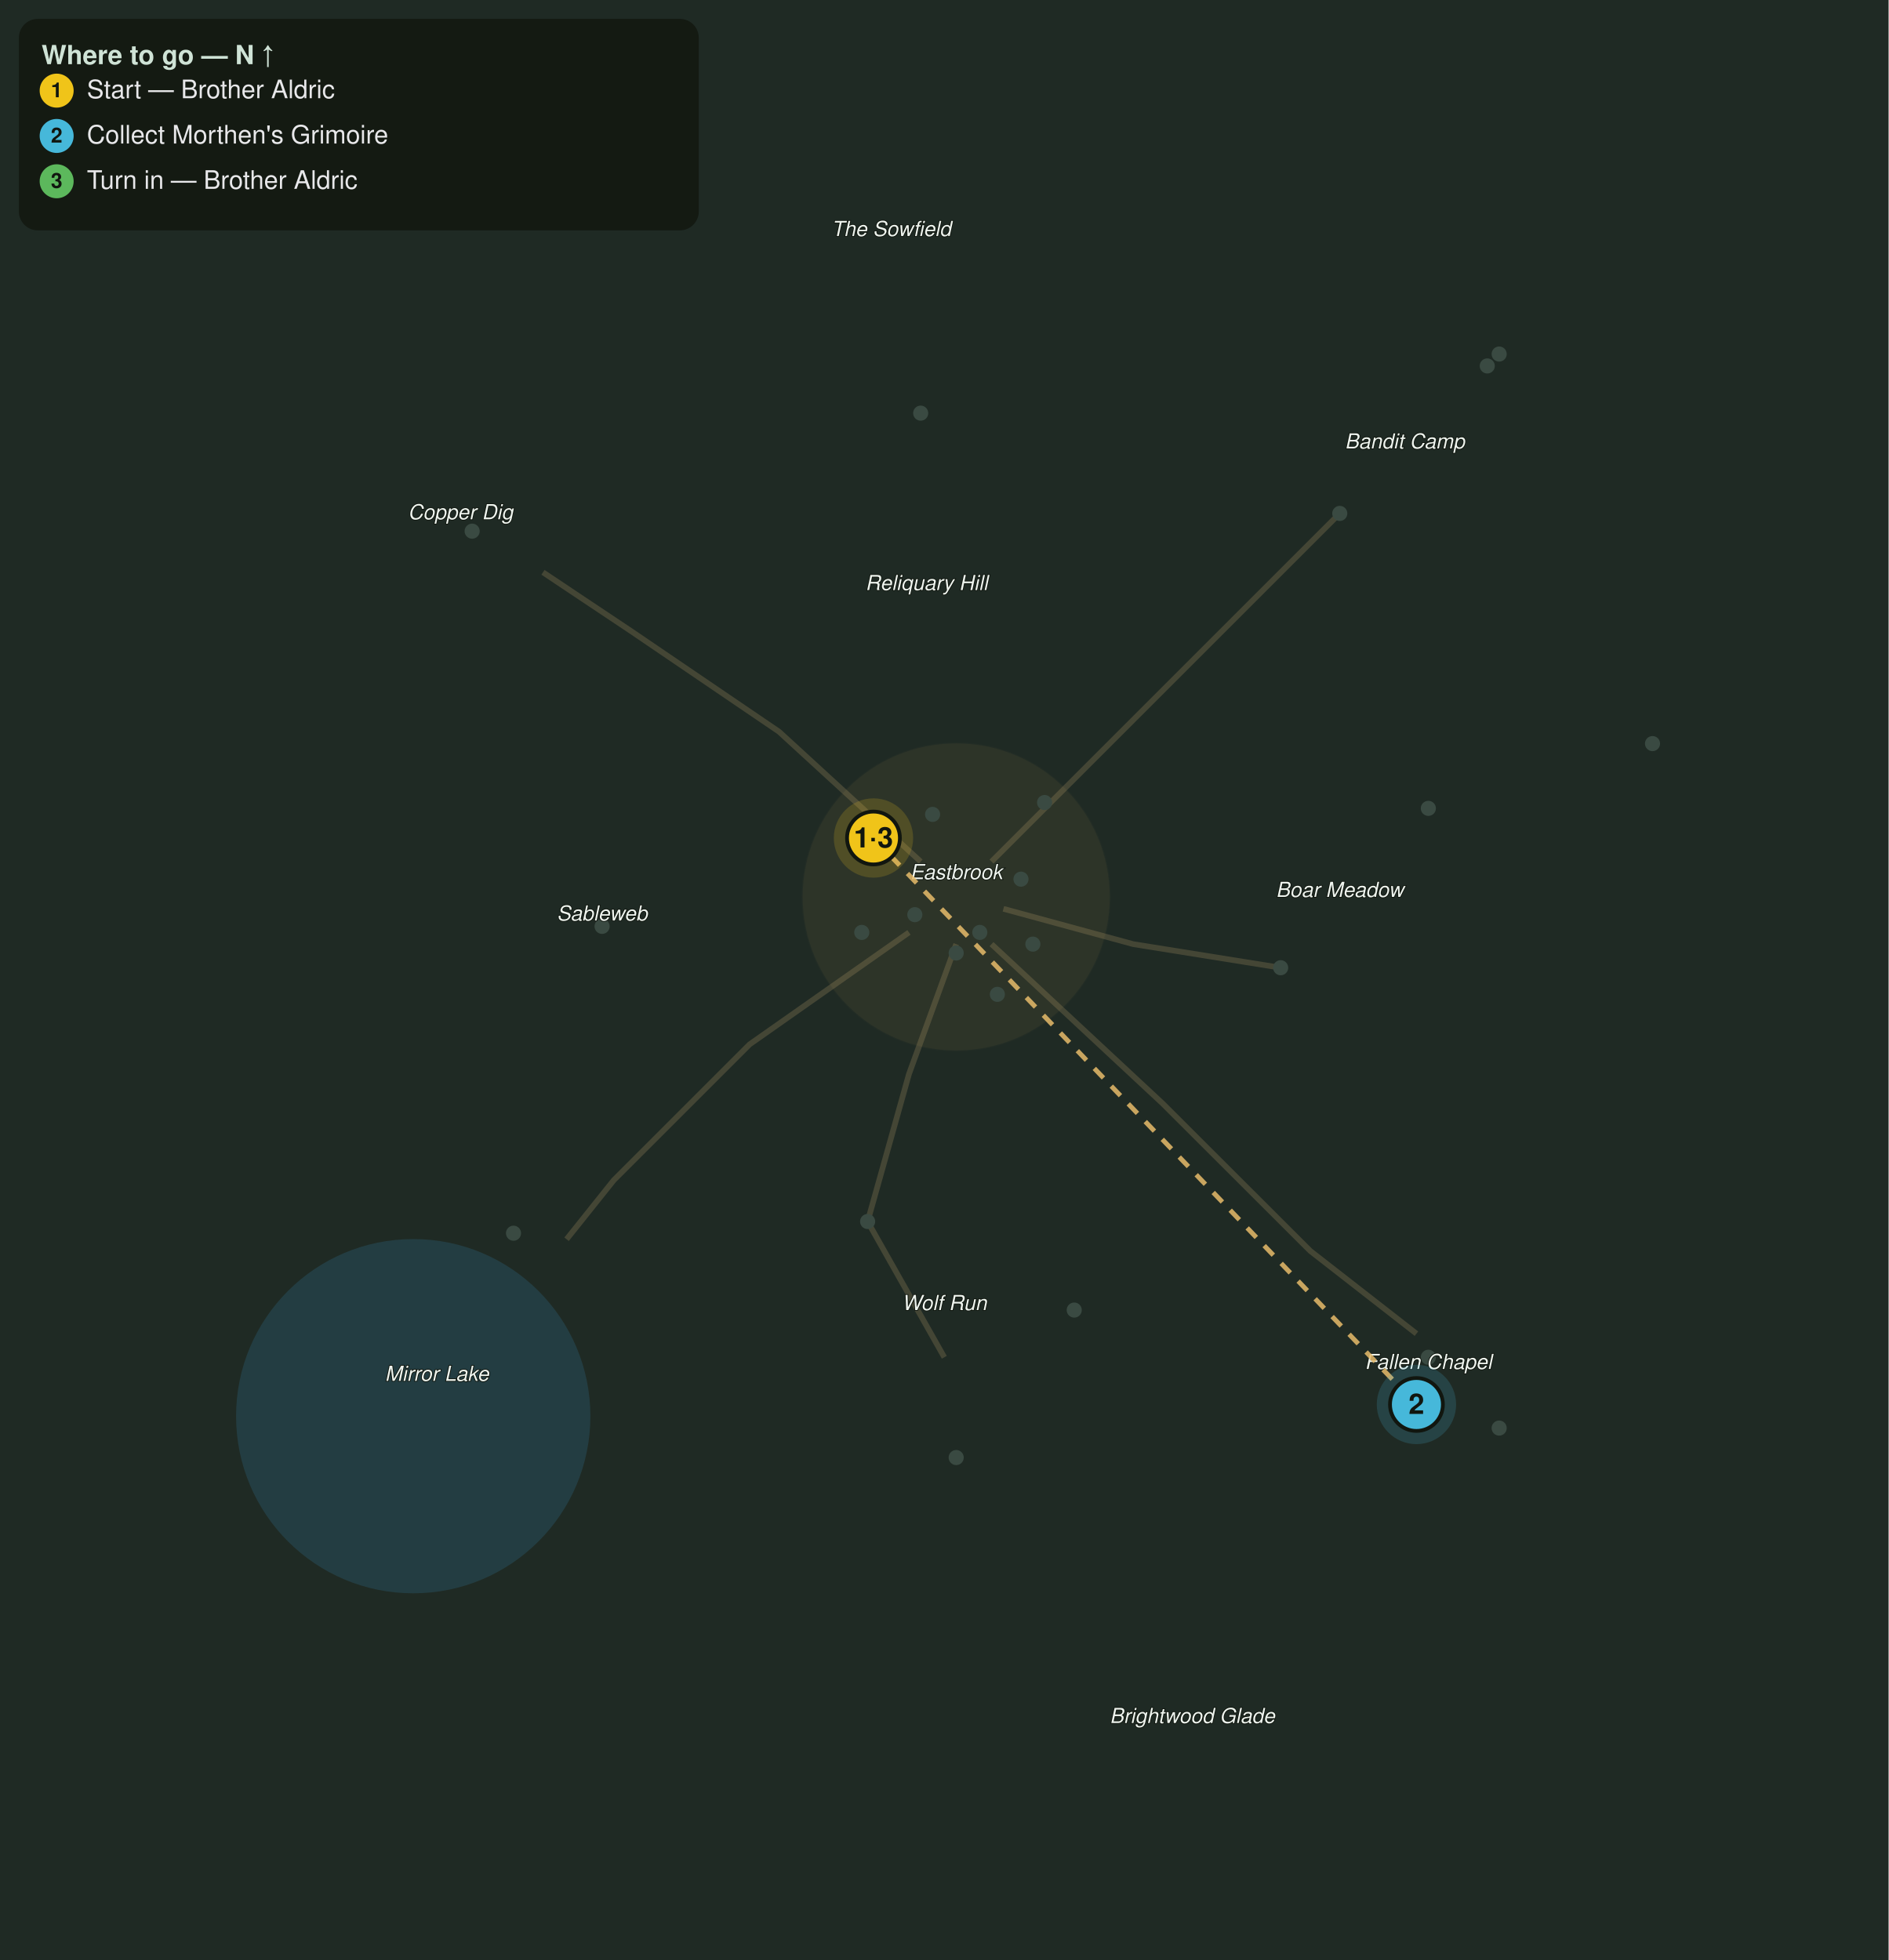
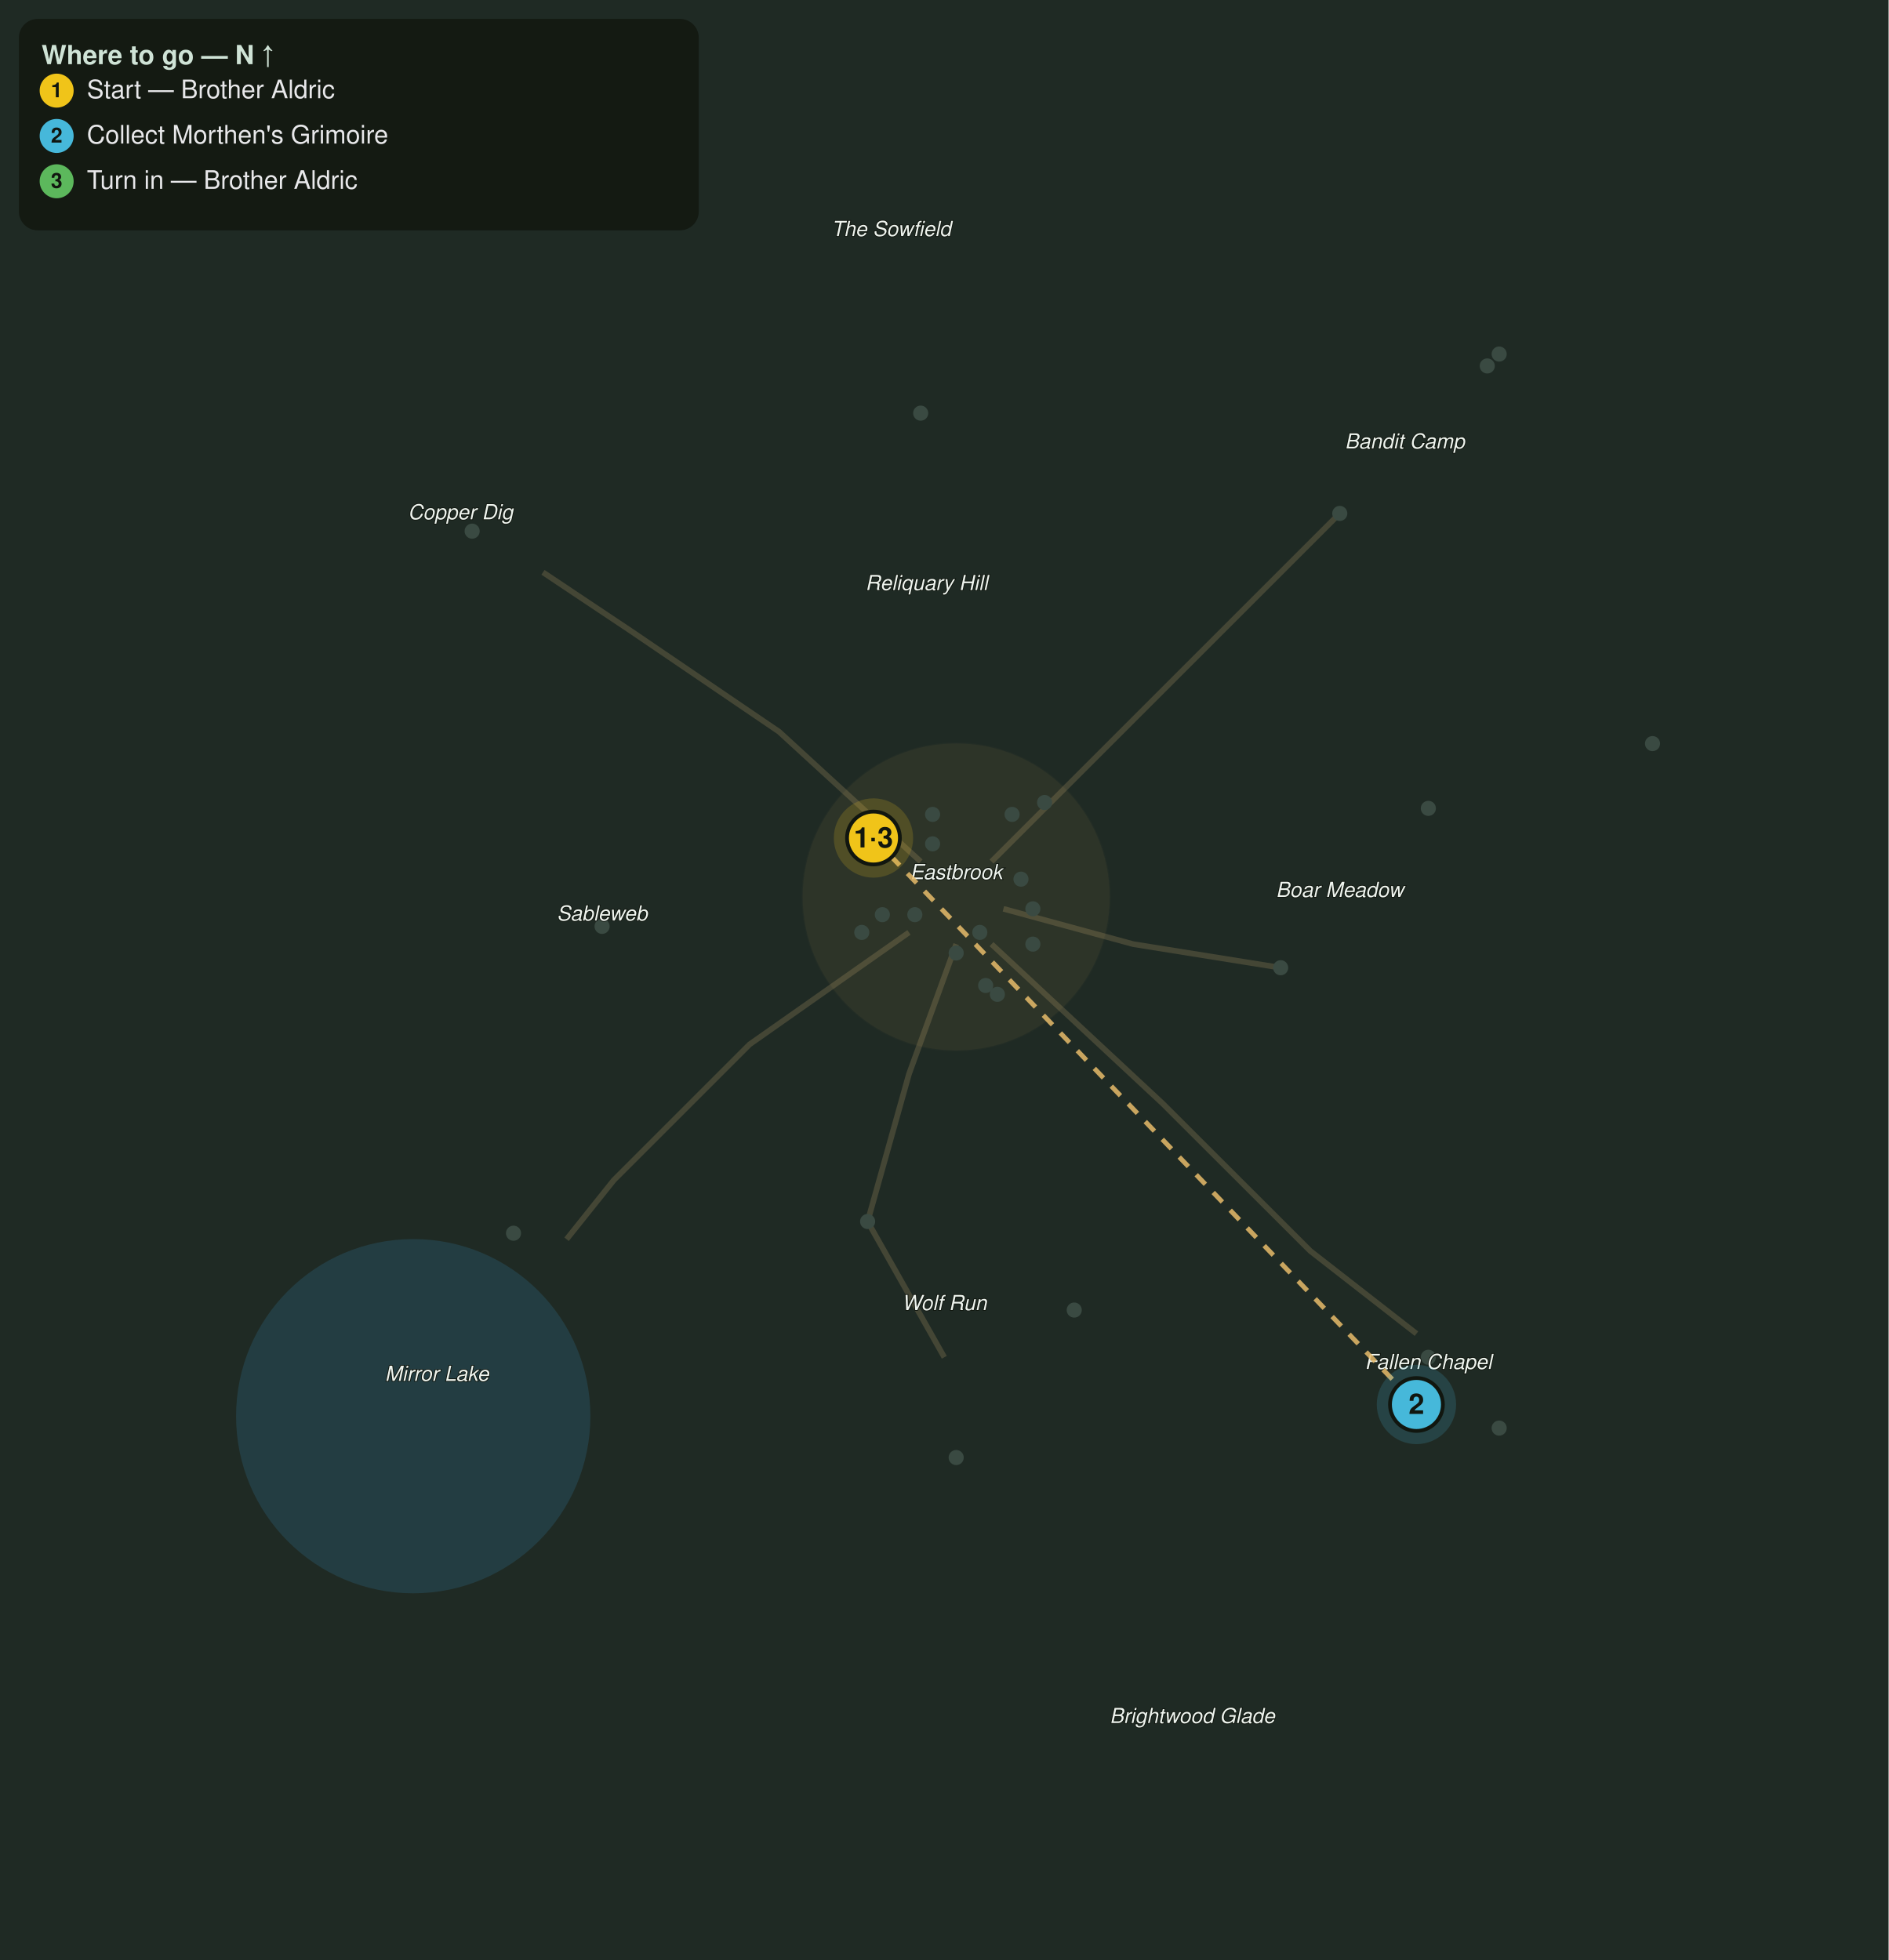
<svg xmlns="http://www.w3.org/2000/svg" viewBox="0 0 1000 1038" font-family="Segoe UI, Helvetica, Arial, sans-serif">
  <rect width="1000" height="1038" fill="#1f2a24" />
  <circle cx="218.8" cy="750.0" r="93.8" fill="#2f6f8f" opacity="0.28" />
  <path d="M506.3 500.0 L481.3 568.8 L459.4 646.9 L500.0 718.8" fill="none" stroke="#8a7a55" stroke-width="3" opacity="0.35" />
  <path d="M531.3 481.3 L600.0 500.0 L678.1 512.5" fill="none" stroke="#8a7a55" stroke-width="3" opacity="0.35" />
  <path d="M525.0 456.3 L600.0 381.3 L662.5 318.8 L709.4 271.9" fill="none" stroke="#8a7a55" stroke-width="3" opacity="0.35" />
  <path d="M481.3 493.8 L396.9 553.1 L325.0 625.0 L300.0 656.3" fill="none" stroke="#8a7a55" stroke-width="3" opacity="0.35" />
  <path d="M487.5 456.3 L412.5 387.5 L334.4 334.4 L287.5 303.1" fill="none" stroke="#8a7a55" stroke-width="3" opacity="0.35" />
  <path d="M525.0 500.0 L615.6 584.4 L693.8 662.5 L750.0 706.3" fill="none" stroke="#8a7a55" stroke-width="3" opacity="0.35" />
  <circle cx="506.3" cy="475.0" r="81.3" fill="#caa15a" opacity="0.08" stroke="#caa15a" stroke-width="1" stroke-opacity="0.3" />
  <circle cx="459.4" cy="646.9" r="4" fill="#3a4a42" />
  <circle cx="568.8" cy="693.8" r="4" fill="#3a4a42" />
  <circle cx="506.3" cy="771.9" r="4" fill="#3a4a42" />
  <circle cx="678.1" cy="512.5" r="4" fill="#3a4a42" />
  <circle cx="756.3" cy="428.1" r="4" fill="#3a4a42" />
  <circle cx="875.0" cy="393.8" r="4" fill="#3a4a42" />
  <circle cx="318.8" cy="490.6" r="4" fill="#3a4a42" />
  <circle cx="271.9" cy="653.1" r="4" fill="#3a4a42" />
  <circle cx="250.0" cy="281.3" r="4" fill="#3a4a42" />
  <circle cx="709.4" cy="271.9" r="4" fill="#3a4a42" />
  <circle cx="787.5" cy="193.8" r="4" fill="#3a4a42" />
  <circle cx="793.8" cy="187.5" r="4" fill="#3a4a42" />
  <circle cx="756.3" cy="718.8" r="4" fill="#3a4a42" />
  <circle cx="793.8" cy="756.3" r="4" fill="#3a4a42" />
  <circle cx="506.3" cy="504.7" r="4" fill="#3a4a42" />
  <circle cx="518.8" cy="493.8" r="4" fill="#3a4a42" />
  <circle cx="484.4" cy="484.4" r="4" fill="#3a4a42" />
  <circle cx="540.6" cy="465.6" r="4" fill="#3a4a42" />
  <circle cx="462.5" cy="443.8" r="4" fill="#3a4a42" />
  <circle cx="528.1" cy="526.6" r="4" fill="#3a4a42" />
  <circle cx="456.3" cy="493.8" r="4" fill="#3a4a42" />
  <circle cx="493.8" cy="431.3" r="4" fill="#3a4a42" />
  <circle cx="546.9" cy="500.0" r="4" fill="#3a4a42" />
+   <circle cx="546.9" cy="481.3" r="4" fill="#3a4a42" />
  <circle cx="487.5" cy="218.8" r="4" fill="#3a4a42" />
  <circle cx="553.1" cy="425.0" r="4" fill="#3a4a42" />
+   <circle cx="521.9" cy="521.9" r="4" fill="#3a4a42" />
+   <circle cx="467.2" cy="484.4" r="4" fill="#3a4a42" />
+   <circle cx="493.8" cy="446.9" r="4" fill="#3a4a42" />
+   <circle cx="535.9" cy="431.3" r="4" fill="#3a4a42" />
  <text x="506.3" y="465.6" fill="#eef4ee" font-size="11" font-style="italic" text-anchor="middle" stroke="#10160f" stroke-width="0.8" paint-order="stroke">Eastbrook</text>
  <text x="500.0" y="693.8" fill="#eef4ee" font-size="11" font-style="italic" text-anchor="middle" stroke="#10160f" stroke-width="0.8" paint-order="stroke">Wolf Run</text>
  <text x="709.4" y="475.0" fill="#eef4ee" font-size="11" font-style="italic" text-anchor="middle" stroke="#10160f" stroke-width="0.8" paint-order="stroke">Boar Meadow</text>
  <text x="231.3" y="731.3" fill="#eef4ee" font-size="11" font-style="italic" text-anchor="middle" stroke="#10160f" stroke-width="0.8" paint-order="stroke">Mirror Lake</text>
  <text x="318.8" y="487.5" fill="#eef4ee" font-size="11" font-style="italic" text-anchor="middle" stroke="#10160f" stroke-width="0.8" paint-order="stroke">Sableweb</text>
  <text x="243.8" y="275.0" fill="#eef4ee" font-size="11" font-style="italic" text-anchor="middle" stroke="#10160f" stroke-width="0.8" paint-order="stroke">Copper Dig</text>
  <text x="743.8" y="237.5" fill="#eef4ee" font-size="11" font-style="italic" text-anchor="middle" stroke="#10160f" stroke-width="0.8" paint-order="stroke">Bandit Camp</text>
  <text x="756.3" y="725.0" fill="#eef4ee" font-size="11" font-style="italic" text-anchor="middle" stroke="#10160f" stroke-width="0.8" paint-order="stroke">Fallen Chapel</text>
  <text x="490.6" y="312.5" fill="#eef4ee" font-size="11" font-style="italic" text-anchor="middle" stroke="#10160f" stroke-width="0.8" paint-order="stroke">Reliquary Hill</text>
  <text x="631.3" y="912.5" fill="#eef4ee" font-size="11" font-style="italic" text-anchor="middle" stroke="#10160f" stroke-width="0.8" paint-order="stroke">Brightwood Glade</text>
  <text x="471.9" y="125.0" fill="#eef4ee" font-size="11" font-style="italic" text-anchor="middle" stroke="#10160f" stroke-width="0.8" paint-order="stroke">The Sowfield</text>
  <path d="M462.5 443.8 L750.0 743.8" fill="none" stroke="#e6bb6a" stroke-width="2.5" stroke-dasharray="7 6" opacity="0.85" />
  <g class="qstep" data-keys="giver,turnin" data-steps="1,3">
    <circle cx="462.5" cy="443.8" r="21" fill="#f0c419" opacity="0.18" />
    <circle cx="462.5" cy="443.8" r="14" fill="#f0c419" stroke="#11160f" stroke-width="2" />
    <text x="462.5" y="448.8" fill="#11160f" font-size="15" font-weight="bold" text-anchor="middle">1·3</text>
  </g>
  <g class="qstep" data-keys="morthen_grimoire" data-steps="2">
    <circle cx="750.0" cy="743.8" r="21" fill="#46b8da" opacity="0.18" />
    <circle cx="750.0" cy="743.8" r="14" fill="#46b8da" stroke="#11160f" stroke-width="2" />
    <text x="750.0" y="748.8" fill="#11160f" font-size="15" font-weight="bold" text-anchor="middle">2</text>
  </g>
  <rect x="10" y="10" width="360" height="112" rx="10" fill="#11160f" opacity="0.82" />
  <text x="22" y="34" fill="#cfe3d6" font-size="14" font-weight="bold">Where to go — N ↑</text>
  <circle cx="30" cy="48" r="9" fill="#f0c419" />
  <text x="30" y="51.5" fill="#11160f" font-size="11" font-weight="bold" text-anchor="middle">1</text>
  <text x="46" y="52" fill="#e8e8ea" font-size="13.5">Start — Brother Aldric</text>
  <circle cx="30" cy="72" r="9" fill="#46b8da" />
  <text x="30" y="75.5" fill="#11160f" font-size="11" font-weight="bold" text-anchor="middle">2</text>
  <text x="46" y="76" fill="#e8e8ea" font-size="13.5">Collect Morthen's Grimoire</text>
  <circle cx="30" cy="96" r="9" fill="#5cb85c" />
  <text x="30" y="99.5" fill="#11160f" font-size="11" font-weight="bold" text-anchor="middle">3</text>
  <text x="46" y="100" fill="#e8e8ea" font-size="13.5">Turn in — Brother Aldric</text>
</svg>
